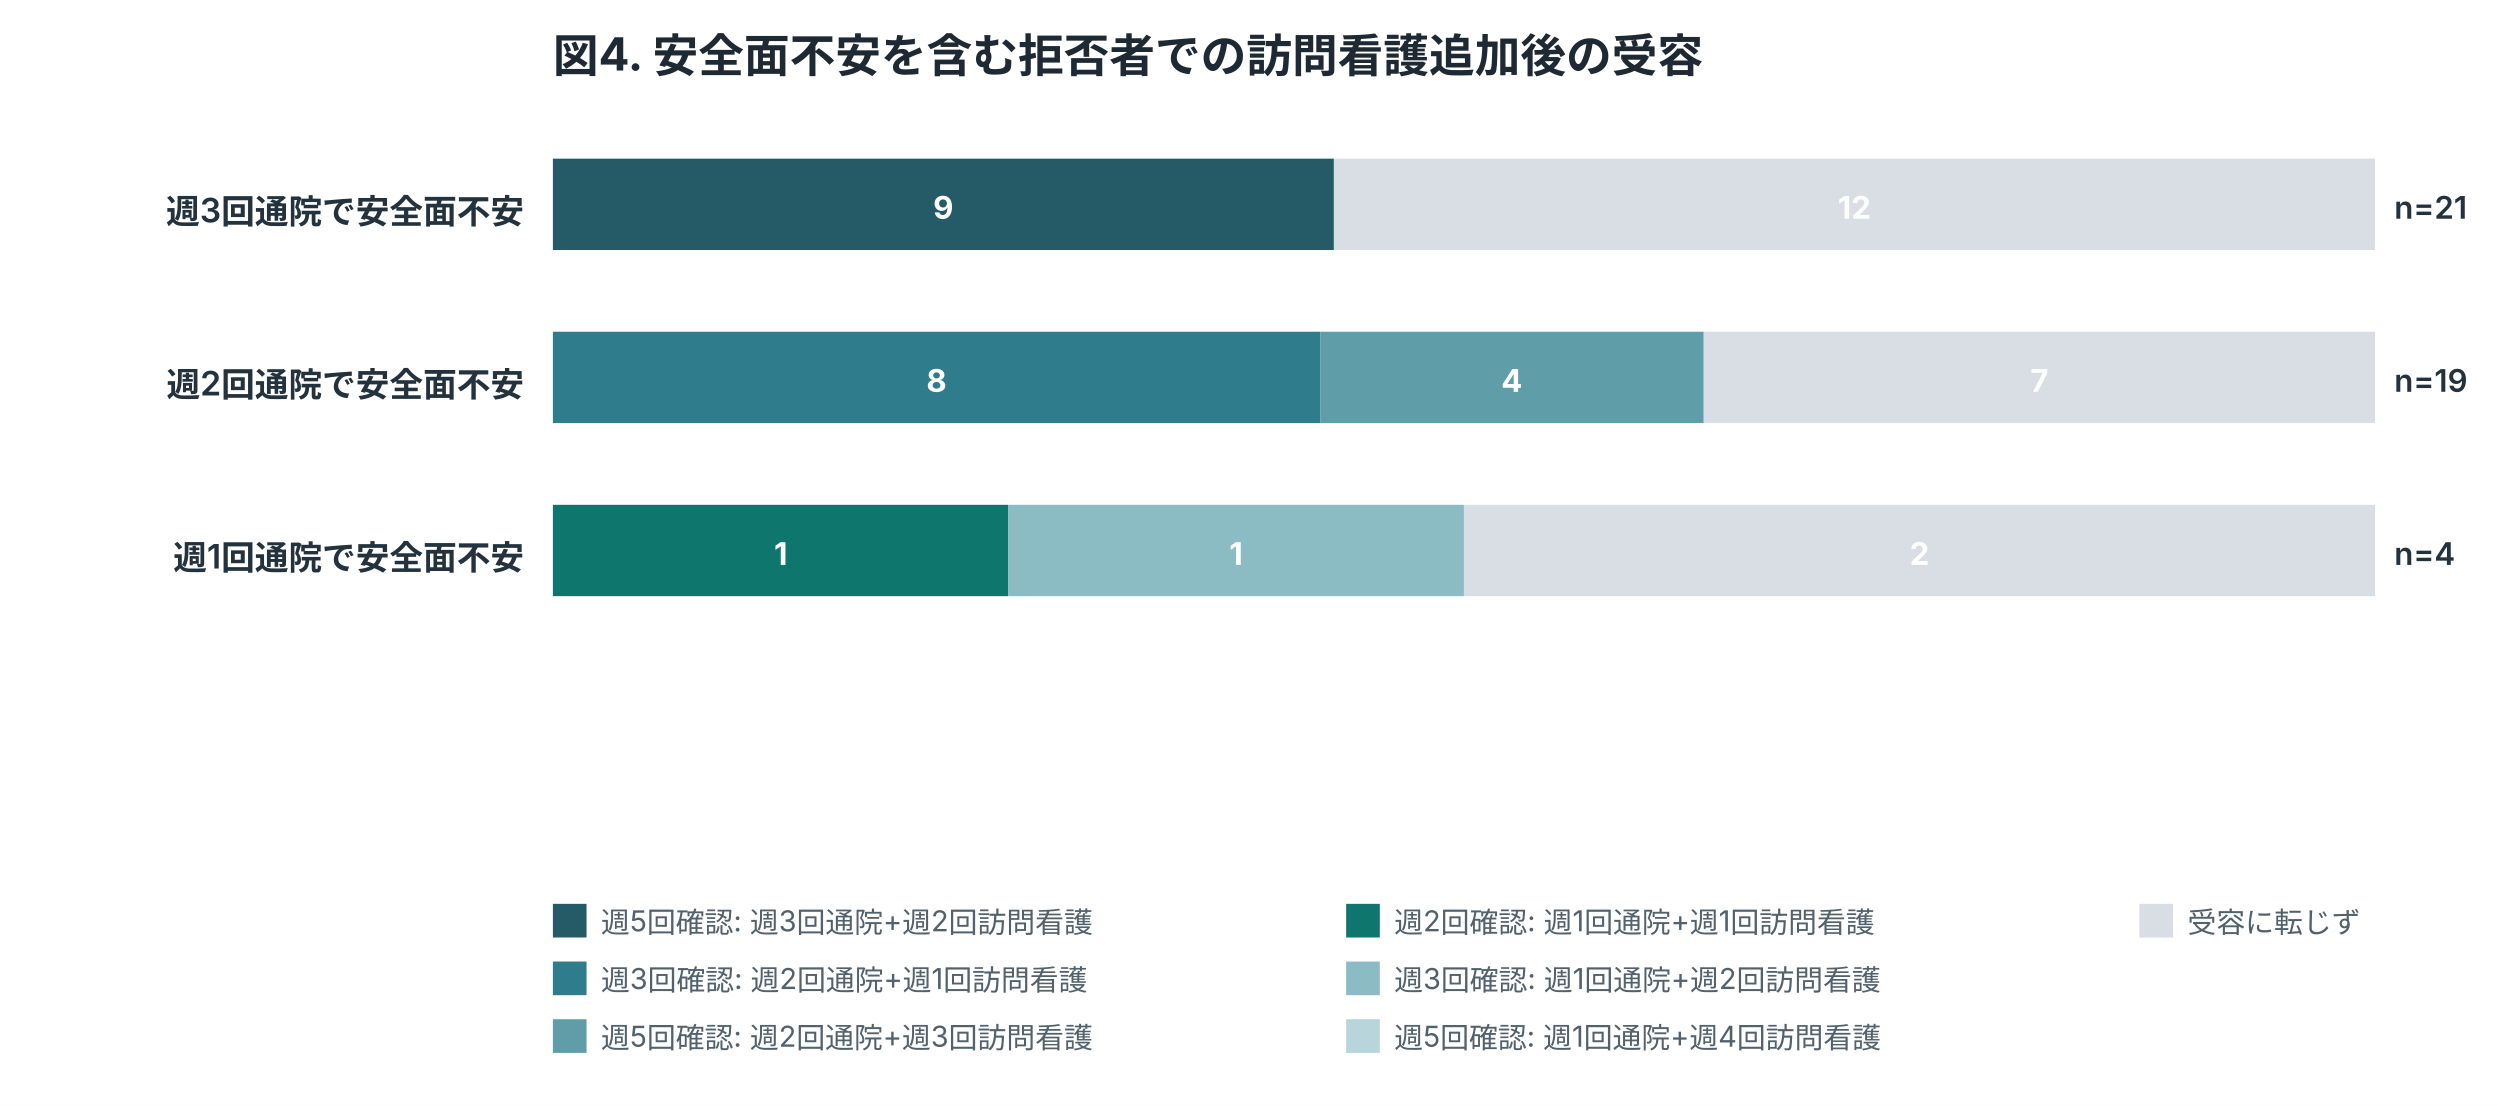
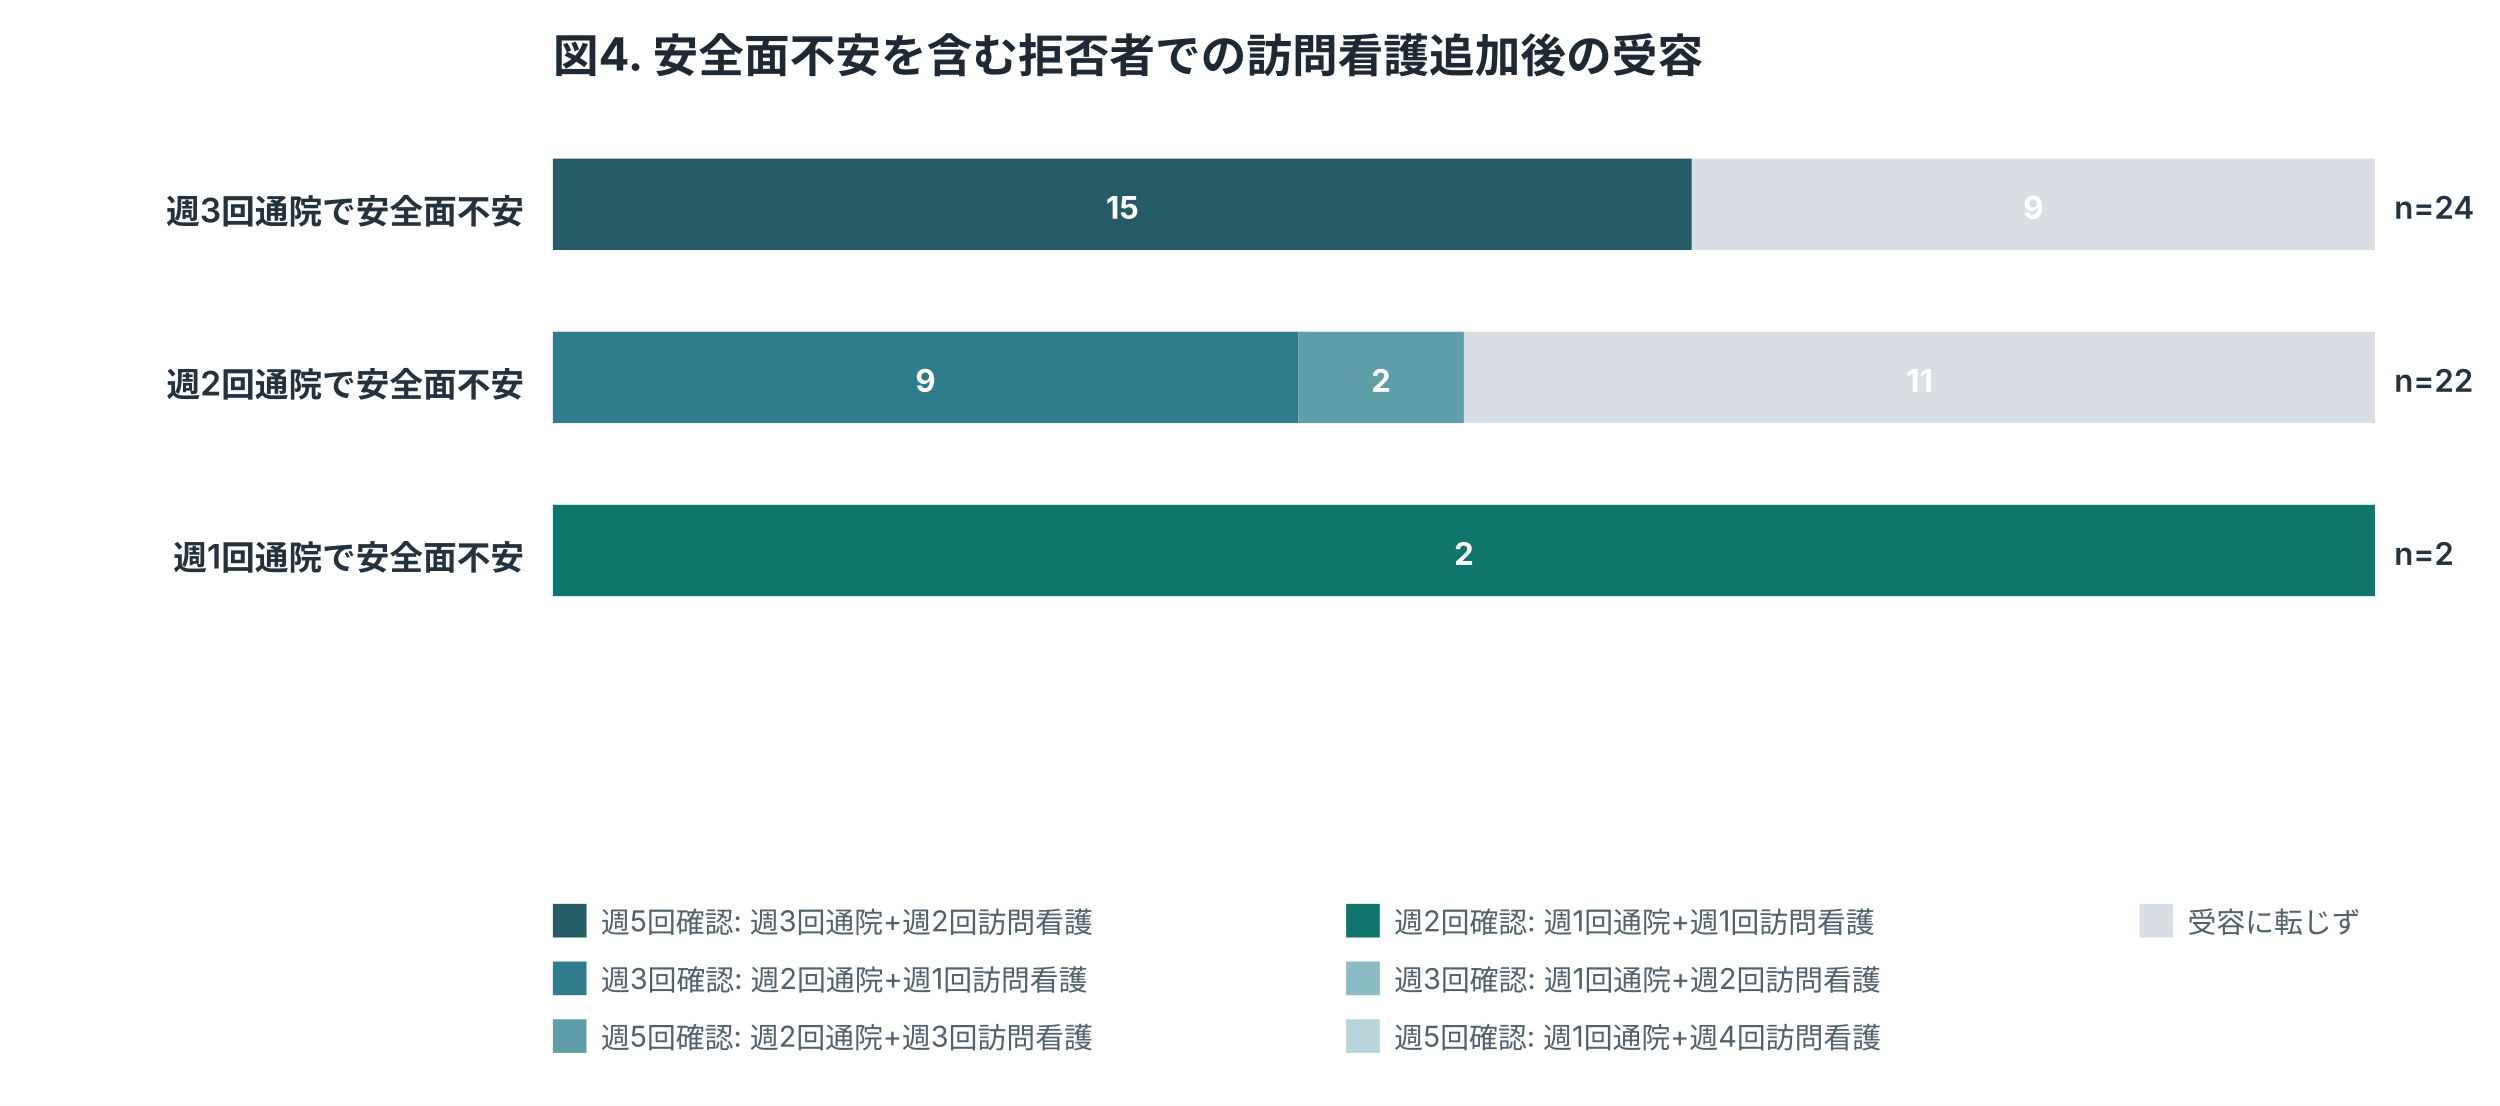
<svg xmlns="http://www.w3.org/2000/svg" width="1040" height="460" viewBox="0 0 1040 460" role="img">
  <style>
.title{font:700 19px -apple-system,BlinkMacSystemFont,"Segoe UI",sans-serif;fill:#1f2933}
.label{font:600 14px -apple-system,BlinkMacSystemFont,"Segoe UI",sans-serif;fill:#24323d}
.num{font:600 13px -apple-system,BlinkMacSystemFont,"Segoe UI",sans-serif;fill:#24323d}
.axis,.legend,.note{font:12px -apple-system,BlinkMacSystemFont,"Segoe UI",sans-serif;fill:#52616b}
.inside{font:700 13px -apple-system,BlinkMacSystemFont,"Segoe UI",sans-serif;fill:white}
.big{font:700 34px -apple-system,BlinkMacSystemFont,"Segoe UI",sans-serif;fill:#1f2933}
</style>
  <rect width="100%" height="100%" fill="white" />
  <text x="230" y="30" class="title">図4. 安全面不安を含む拒否者での訪問看護追加後の受容</text>
  <text x="218" y="93" text-anchor="end" class="label">週3回通院で安全面不安</text>
-   <rect x="230.0" y="66" width="324.9" height="38" fill="#245b67" />
-   <text x="392.4" y="91" text-anchor="middle" class="inside">9</text>
-   <rect x="554.9" y="66" width="433.1" height="38" fill="#d8dee4" />
-   <text x="771.4" y="91" text-anchor="middle" class="inside">12</text>
-   <text x="996" y="91" class="num">n=21</text>
+   <rect x="230.0" y="66" width="473.8" height="38" fill="#245b67" />
+   <text x="466.9" y="91" text-anchor="middle" class="inside">15</text>
+   <rect x="703.8" y="66" width="284.2" height="38" fill="#d8dee4" />
+   <text x="845.9" y="91" text-anchor="middle" class="inside">9</text>
+   <text x="996" y="91" class="num">n=24</text>
  <text x="218" y="165" text-anchor="end" class="label">週2回通院で安全面不安</text>
-   <rect x="230.0" y="138" width="319.2" height="38" fill="#2f7d8c" />
-   <text x="389.6" y="163" text-anchor="middle" class="inside">8</text>
-   <rect x="549.2" y="138" width="159.6" height="38" fill="#5f9ea8" />
-   <text x="628.9" y="163" text-anchor="middle" class="inside">4</text>
-   <rect x="708.7" y="138" width="279.3" height="38" fill="#d8dee4" />
-   <text x="848.4" y="163" text-anchor="middle" class="inside">7</text>
-   <text x="996" y="163" class="num">n=19</text>
+   <rect x="230.0" y="138" width="310.1" height="38" fill="#2f7d8c" />
+   <text x="385.0" y="163" text-anchor="middle" class="inside">9</text>
+   <rect x="540.1" y="138" width="68.9" height="38" fill="#5f9ea8" />
+   <text x="574.5" y="163" text-anchor="middle" class="inside">2</text>
+   <rect x="609.0" y="138" width="379.0" height="38" fill="#d8dee4" />
+   <text x="798.5" y="163" text-anchor="middle" class="inside">11</text>
+   <text x="996" y="163" class="num">n=22</text>
  <text x="218" y="237" text-anchor="end" class="label">週1回通院で安全面不安</text>
-   <rect x="230.0" y="210" width="189.5" height="38" fill="#0f766e" />
-   <text x="324.8" y="235" text-anchor="middle" class="inside">1</text>
-   <rect x="419.5" y="210" width="189.5" height="38" fill="#8bbbc3" />
-   <text x="514.2" y="235" text-anchor="middle" class="inside">1</text>
-   <rect x="609.0" y="210" width="379.0" height="38" fill="#d8dee4" />
-   <text x="798.5" y="235" text-anchor="middle" class="inside">2</text>
-   <text x="996" y="235" class="num">n=4</text>
+   <rect x="230.0" y="210" width="758.0" height="38" fill="#0f766e" />
+   <text x="609.0" y="235" text-anchor="middle" class="inside">2</text>
+   <text x="996" y="235" class="num">n=2</text>
  <rect x="230" y="376" width="14" height="14" fill="#245b67" />
  <text x="250" y="388" class="legend">週5回確認: 週3回通院+週2回訪問看護</text>
  <rect x="230" y="400" width="14" height="14" fill="#2f7d8c" />
  <text x="250" y="412" class="legend">週3回確認: 週2回通院+週1回訪問看護</text>
  <rect x="230" y="424" width="14" height="14" fill="#5f9ea8" />
  <text x="250" y="436" class="legend">週5回確認: 週2回通院+週3回訪問看護</text>
  <rect x="560" y="376" width="14" height="14" fill="#0f766e" />
  <text x="580" y="388" class="legend">週2回確認: 週1回通院+週1回訪問看護</text>
  <rect x="560" y="400" width="14" height="14" fill="#8bbbc3" />
  <text x="580" y="412" class="legend">週3回確認: 週1回通院+週2回訪問看護</text>
  <rect x="560" y="424" width="14" height="14" fill="#b7d5da" />
  <text x="580" y="436" class="legend">週5回確認: 週1回通院+週4回訪問看護</text>
  <rect x="890" y="376" width="14" height="14" fill="#d8dee4" />
  <text x="910" y="388" class="legend">受容に転じず</text>
</svg>
